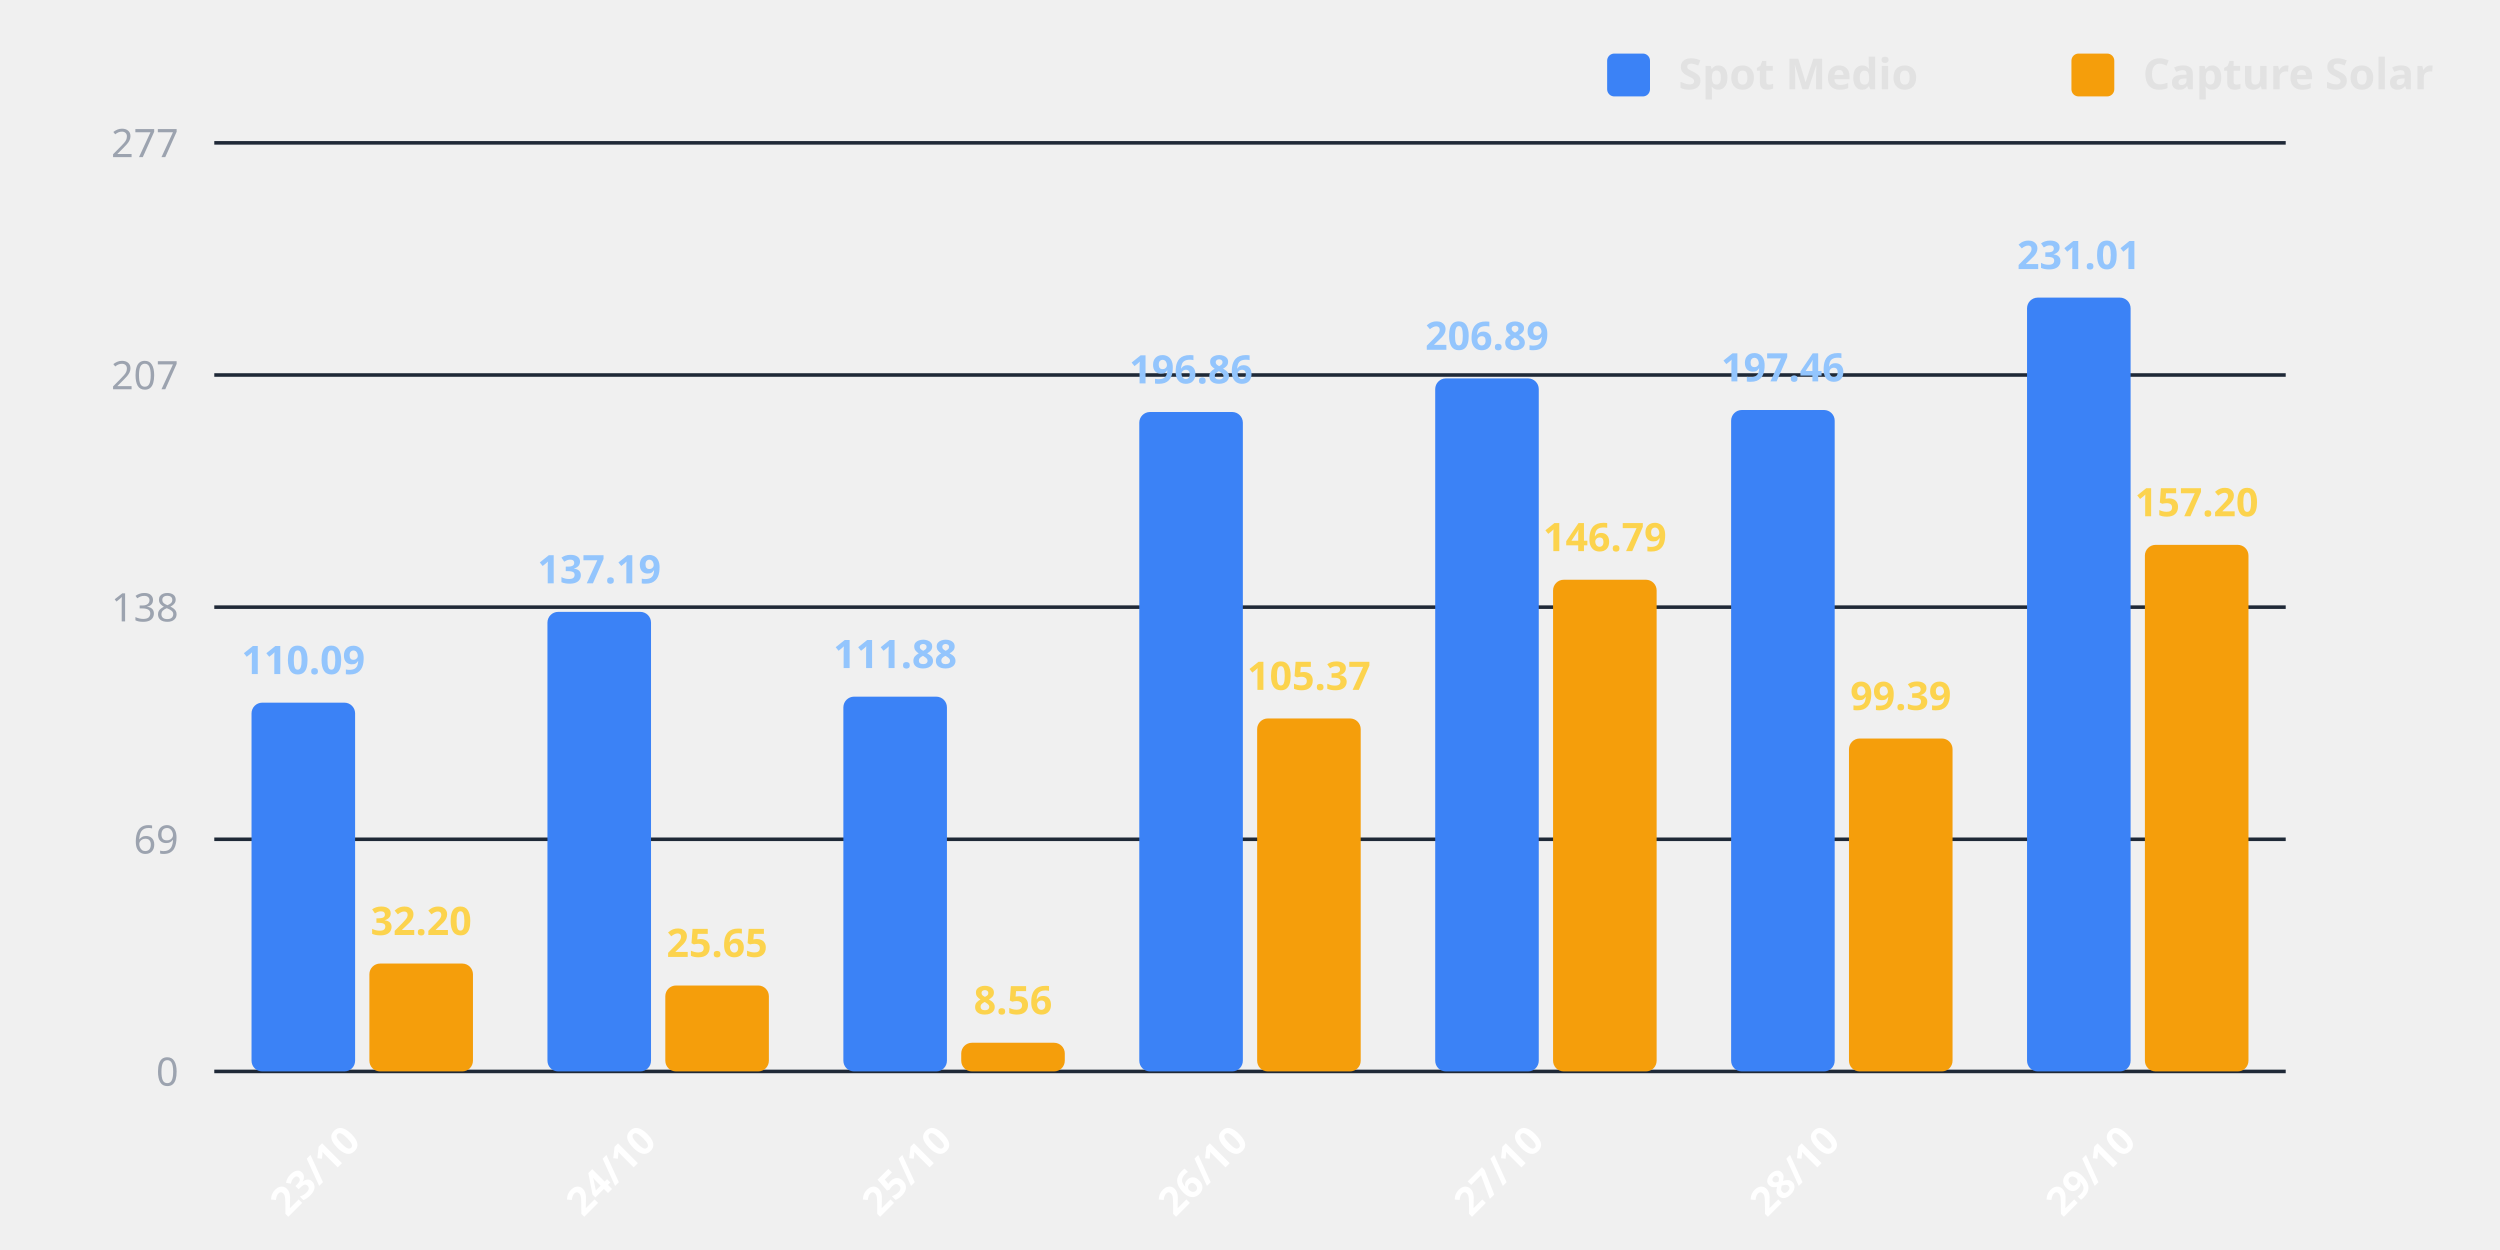
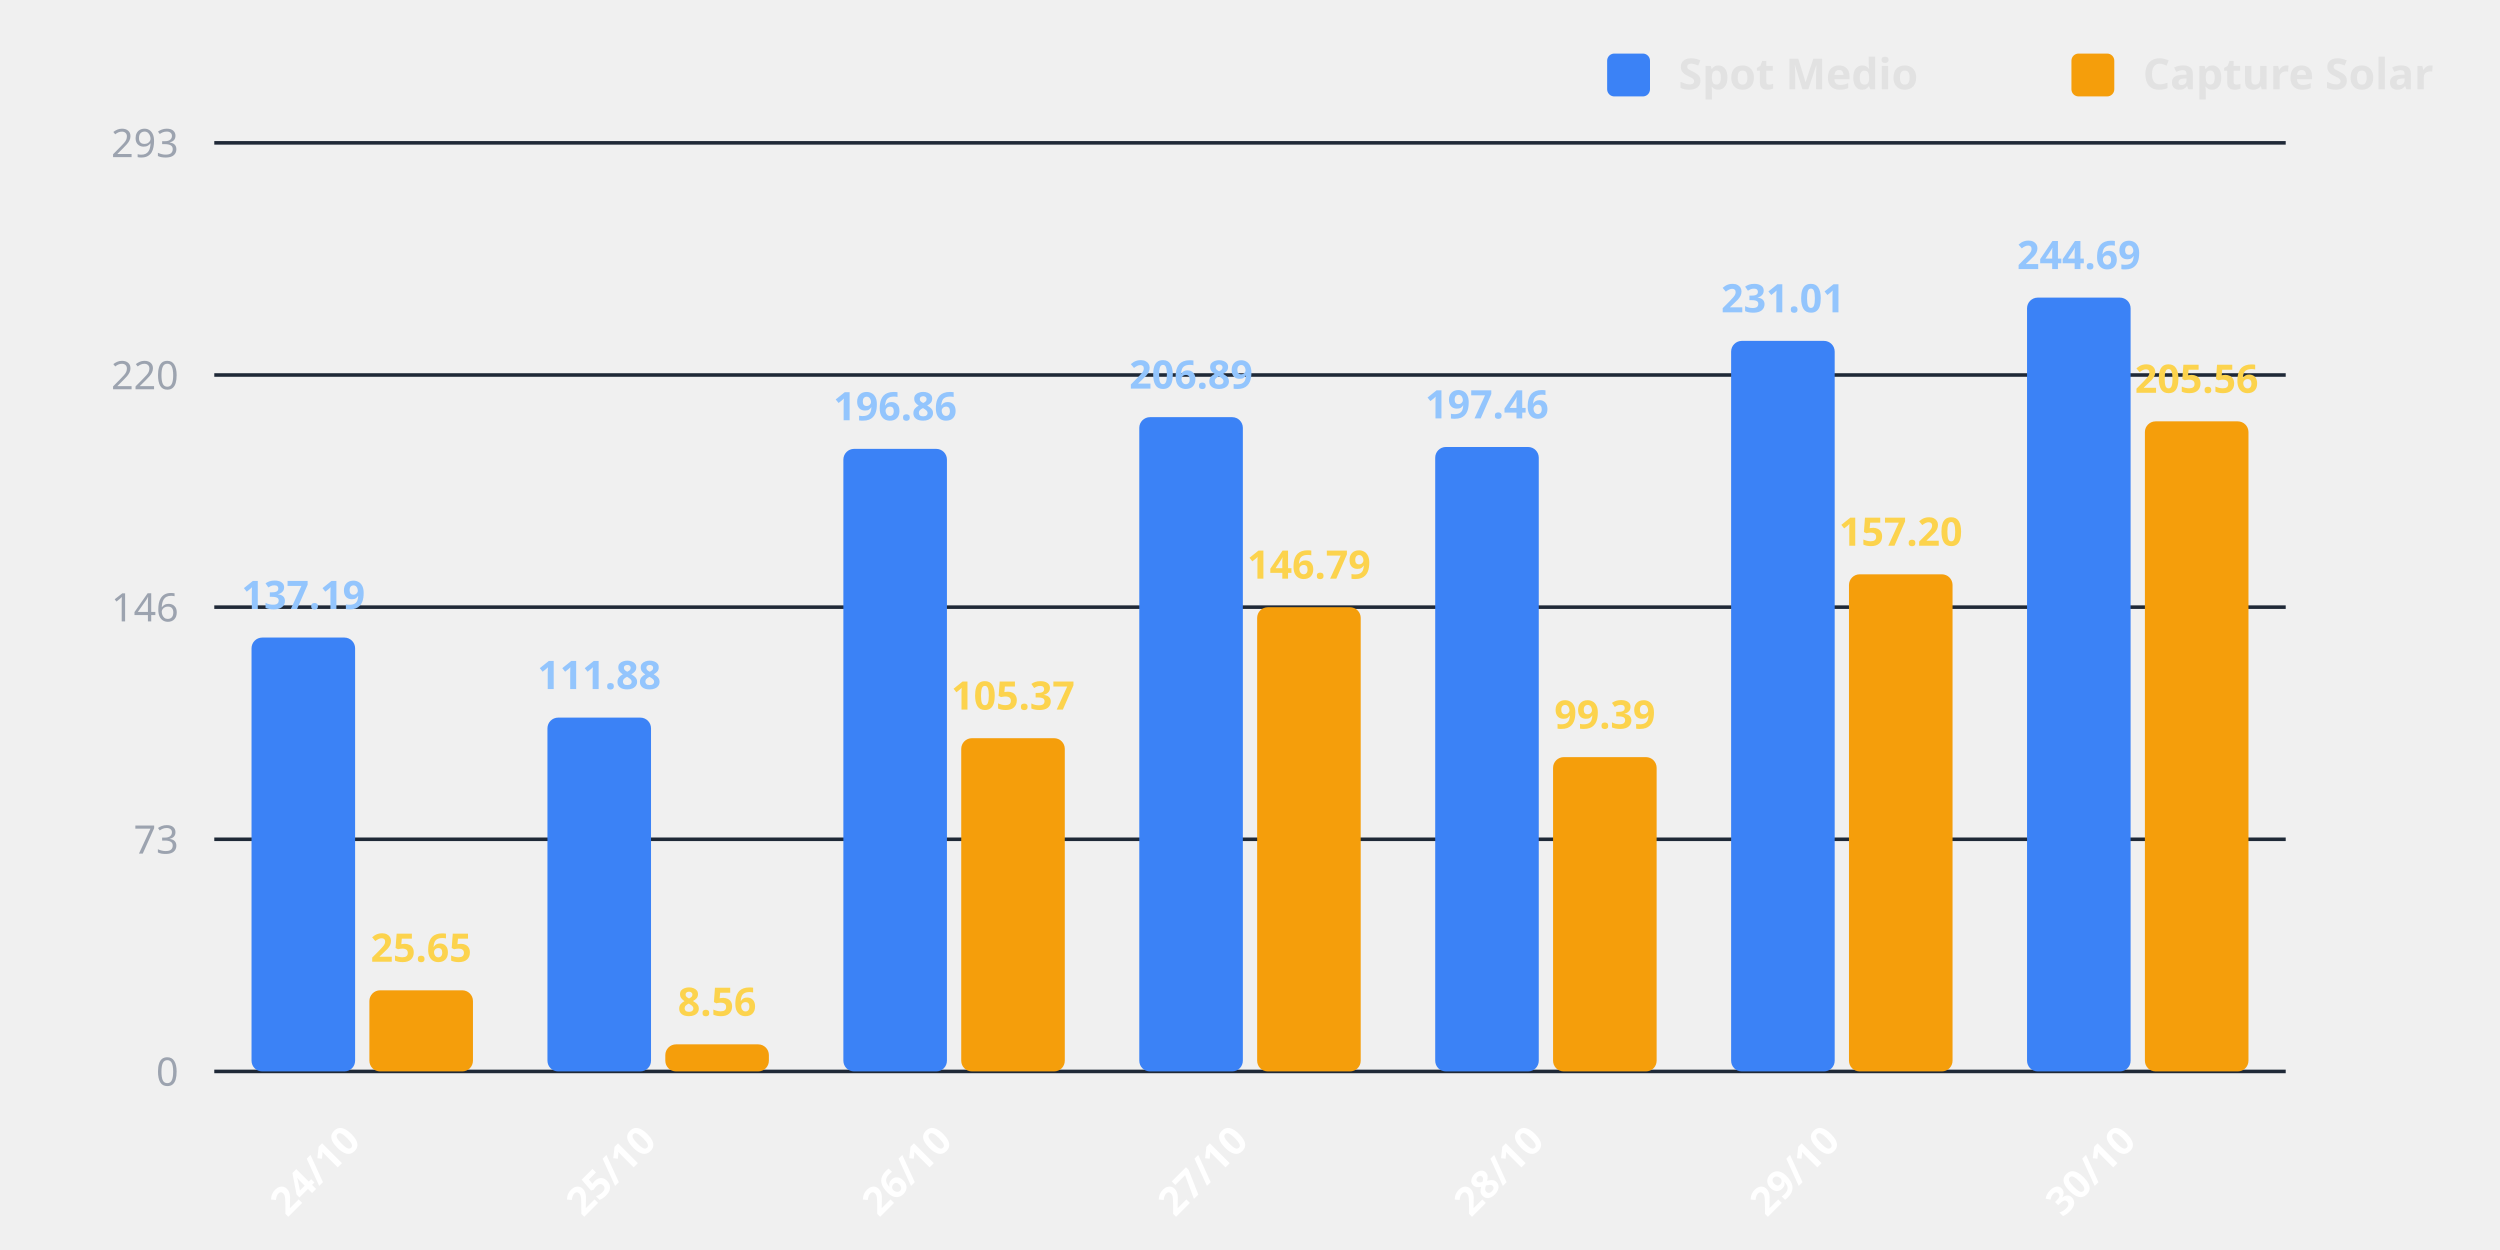
<svg xmlns="http://www.w3.org/2000/svg" viewBox="0 0 700 350" style="font-family: sans-serif; background-color: #0b0f19;">
  <rect x="450" y="15" width="12" height="12" fill="#3b82f6" rx="2" />
  <text x="470" y="25" font-size="12" fill="#e2e2e2" font-weight="bold">Spot Medio</text>
  <rect x="580" y="15" width="12" height="12" fill="#f59e0b" rx="2" />
  <text x="600" y="25" font-size="12" fill="#e2e2e2" font-weight="bold">Capture Solar</text>
  <line x1="60" y1="300.0" x2="640" y2="300.0" stroke="#1f2937" stroke-width="1" />
  <text x="50" y="304.0" text-anchor="end" font-size="11" fill="#9ca3af">0</text>
  <line x1="60" y1="235.0" x2="640" y2="235.0" stroke="#1f2937" stroke-width="1" />
-   <text x="50" y="239.0" text-anchor="end" font-size="11" fill="#9ca3af">69</text>
+   <text x="50" y="239.0" text-anchor="end" font-size="11" fill="#9ca3af">73</text>
  <line x1="60" y1="170.0" x2="640" y2="170.0" stroke="#1f2937" stroke-width="1" />
-   <text x="50" y="174.0" text-anchor="end" font-size="11" fill="#9ca3af">138</text>
+   <text x="50" y="174.0" text-anchor="end" font-size="11" fill="#9ca3af">146</text>
  <line x1="60" y1="105.0" x2="640" y2="105.0" stroke="#1f2937" stroke-width="1" />
-   <text x="50" y="109.0" text-anchor="end" font-size="11" fill="#9ca3af">207</text>
+   <text x="50" y="109.0" text-anchor="end" font-size="11" fill="#9ca3af">220</text>
  <line x1="60" y1="40.0" x2="640" y2="40.0" stroke="#1f2937" stroke-width="1" />
-   <text x="50" y="44.0" text-anchor="end" font-size="11" fill="#9ca3af">277</text>
-   <text x="101.429" y="320" text-anchor="end" transform="rotate(-45, 101.4286, 320)" font-size="11" font-weight="bold" fill="#ffffff">23/10</text>
-   <rect x="70.429" y="196.744" width="29.0" height="103.256" fill="#3b82f6" rx="3" />
-   <text x="84.929" y="188.744" text-anchor="middle" font-size="11" font-weight="bold" fill="#93c5fd">110.09</text>
-   <rect x="103.429" y="269.796" width="29.0" height="30.204" fill="#f59e0b" rx="3" />
-   <text x="117.929" y="261.796" text-anchor="middle" font-size="11" font-weight="bold" fill="#fcd34d">32.20</text>
-   <text x="184.286" y="320" text-anchor="end" transform="rotate(-45, 184.2857, 320)" font-size="11" font-weight="bold" fill="#ffffff">24/10</text>
-   <rect x="153.286" y="171.324" width="29.0" height="128.676" fill="#3b82f6" rx="3" />
-   <text x="167.786" y="163.324" text-anchor="middle" font-size="11" font-weight="bold" fill="#93c5fd">137.19</text>
-   <rect x="186.286" y="275.94" width="29.0" height="24.06" fill="#f59e0b" rx="3" />
-   <text x="200.786" y="267.94" text-anchor="middle" font-size="11" font-weight="bold" fill="#fcd34d">25.65</text>
-   <text x="267.143" y="320" text-anchor="end" transform="rotate(-45, 267.1429, 320)" font-size="11" font-weight="bold" fill="#ffffff">25/10</text>
-   <rect x="236.143" y="195.063" width="29.0" height="104.937" fill="#3b82f6" rx="3" />
-   <text x="250.643" y="187.063" text-anchor="middle" font-size="11" font-weight="bold" fill="#93c5fd">111.88</text>
-   <rect x="269.143" y="291.972" width="29.0" height="8.028" fill="#f59e0b" rx="3" />
-   <text x="283.643" y="283.972" text-anchor="middle" font-size="11" font-weight="bold" fill="#fcd34d">8.56</text>
-   <text x="350.0" y="320" text-anchor="end" transform="rotate(-45, 350.0, 320)" font-size="11" font-weight="bold" fill="#ffffff">26/10</text>
-   <rect x="319.0" y="115.36" width="29.0" height="184.64" fill="#3b82f6" rx="3" />
-   <text x="333.5" y="107.36" text-anchor="middle" font-size="11" font-weight="bold" fill="#93c5fd">196.86</text>
-   <rect x="352.0" y="201.167" width="29.0" height="98.833" fill="#f59e0b" rx="3" />
-   <text x="366.5" y="193.167" text-anchor="middle" font-size="11" font-weight="bold" fill="#fcd34d">105.37</text>
-   <text x="432.857" y="320" text-anchor="end" transform="rotate(-45, 432.8571, 320)" font-size="11" font-weight="bold" fill="#ffffff">27/10</text>
-   <rect x="401.857" y="105.954" width="29.0" height="194.046" fill="#3b82f6" rx="3" />
-   <text x="416.357" y="97.954" text-anchor="middle" font-size="11" font-weight="bold" fill="#93c5fd">206.89</text>
-   <rect x="434.857" y="162.326" width="29.0" height="137.674" fill="#f59e0b" rx="3" />
-   <text x="449.357" y="154.326" text-anchor="middle" font-size="11" font-weight="bold" fill="#fcd34d">146.79</text>
-   <text x="515.714" y="320" text-anchor="end" transform="rotate(-45, 515.7143, 320)" font-size="11" font-weight="bold" fill="#ffffff">28/10</text>
-   <rect x="484.714" y="114.799" width="29.0" height="185.201" fill="#3b82f6" rx="3" />
-   <text x="499.214" y="106.799" text-anchor="middle" font-size="11" font-weight="bold" fill="#93c5fd">197.46</text>
-   <rect x="517.714" y="206.782" width="29.0" height="93.218" fill="#f59e0b" rx="3" />
-   <text x="532.214" y="198.782" text-anchor="middle" font-size="11" font-weight="bold" fill="#fcd34d">99.39</text>
-   <text x="598.571" y="320" text-anchor="end" transform="rotate(-45, 598.5714, 320)" font-size="11" font-weight="bold" fill="#ffffff">29/10</text>
+   <text x="50" y="44.0" text-anchor="end" font-size="11" fill="#9ca3af">293</text>
+   <text x="101.429" y="320" text-anchor="end" transform="rotate(-45, 101.4286, 320)" font-size="11" font-weight="bold" fill="#ffffff">24/10</text>
+   <rect x="70.429" y="178.519" width="29.0" height="121.481" fill="#3b82f6" rx="3" />
+   <text x="84.929" y="170.519" text-anchor="middle" font-size="11" font-weight="bold" fill="#93c5fd">137.19</text>
+   <rect x="103.429" y="277.285" width="29.0" height="22.715" fill="#f59e0b" rx="3" />
+   <text x="117.929" y="269.285" text-anchor="middle" font-size="11" font-weight="bold" fill="#fcd34d">25.65</text>
+   <text x="184.286" y="320" text-anchor="end" transform="rotate(-45, 184.2857, 320)" font-size="11" font-weight="bold" fill="#ffffff">25/10</text>
+   <rect x="153.286" y="200.931" width="29.0" height="99.069" fill="#3b82f6" rx="3" />
+   <text x="167.786" y="192.931" text-anchor="middle" font-size="11" font-weight="bold" fill="#93c5fd">111.88</text>
+   <rect x="186.286" y="292.421" width="29.0" height="7.579" fill="#f59e0b" rx="3" />
+   <text x="200.786" y="284.421" text-anchor="middle" font-size="11" font-weight="bold" fill="#fcd34d">8.56</text>
+   <text x="267.143" y="320" text-anchor="end" transform="rotate(-45, 267.1429, 320)" font-size="11" font-weight="bold" fill="#ffffff">26/10</text>
+   <rect x="236.143" y="125.684" width="29.0" height="174.316" fill="#3b82f6" rx="3" />
+   <text x="250.643" y="117.684" text-anchor="middle" font-size="11" font-weight="bold" fill="#93c5fd">196.86</text>
+   <rect x="269.143" y="206.693" width="29.0" height="93.307" fill="#f59e0b" rx="3" />
+   <text x="283.643" y="198.693" text-anchor="middle" font-size="11" font-weight="bold" fill="#fcd34d">105.37</text>
+   <text x="350.0" y="320" text-anchor="end" transform="rotate(-45, 350.0, 320)" font-size="11" font-weight="bold" fill="#ffffff">27/10</text>
+   <rect x="319.0" y="116.804" width="29.0" height="183.196" fill="#3b82f6" rx="3" />
+   <text x="333.5" y="108.804" text-anchor="middle" font-size="11" font-weight="bold" fill="#93c5fd">206.89</text>
+   <rect x="352.0" y="170.023" width="29.0" height="129.977" fill="#f59e0b" rx="3" />
+   <text x="366.5" y="162.023" text-anchor="middle" font-size="11" font-weight="bold" fill="#fcd34d">146.79</text>
+   <text x="432.857" y="320" text-anchor="end" transform="rotate(-45, 432.8571, 320)" font-size="11" font-weight="bold" fill="#ffffff">28/10</text>
+   <rect x="401.857" y="125.154" width="29.0" height="174.846" fill="#3b82f6" rx="3" />
+   <text x="416.357" y="117.154" text-anchor="middle" font-size="11" font-weight="bold" fill="#93c5fd">197.46</text>
+   <rect x="434.857" y="211.994" width="29.0" height="88.006" fill="#f59e0b" rx="3" />
+   <text x="449.357" y="203.994" text-anchor="middle" font-size="11" font-weight="bold" fill="#fcd34d">99.39</text>
+   <text x="515.714" y="320" text-anchor="end" transform="rotate(-45, 515.7143, 320)" font-size="11" font-weight="bold" fill="#ffffff">29/10</text>
+   <rect x="484.714" y="95.448" width="29.0" height="204.552" fill="#3b82f6" rx="3" />
+   <text x="499.214" y="87.448" text-anchor="middle" font-size="11" font-weight="bold" fill="#93c5fd">231.01</text>
+   <rect x="517.714" y="160.805" width="29.0" height="139.195" fill="#f59e0b" rx="3" />
+   <text x="532.214" y="152.805" text-anchor="middle" font-size="11" font-weight="bold" fill="#fcd34d">157.20</text>
+   <text x="598.571" y="320" text-anchor="end" transform="rotate(-45, 598.5714, 320)" font-size="11" font-weight="bold" fill="#ffffff">30/10</text>
  <rect x="567.571" y="83.333" width="29.0" height="216.667" fill="#3b82f6" rx="3" />
-   <text x="582.071" y="75.333" text-anchor="middle" font-size="11" font-weight="bold" fill="#93c5fd">231.01</text>
-   <rect x="600.571" y="152.561" width="29.0" height="147.439" fill="#f59e0b" rx="3" />
-   <text x="615.071" y="144.561" text-anchor="middle" font-size="11" font-weight="bold" fill="#fcd34d">157.20</text>
+   <text x="582.071" y="75.333" text-anchor="middle" font-size="11" font-weight="bold" fill="#93c5fd">244.69</text>
+   <rect x="600.571" y="117.981" width="29.0" height="182.019" fill="#f59e0b" rx="3" />
+   <text x="615.071" y="109.981" text-anchor="middle" font-size="11" font-weight="bold" fill="#fcd34d">205.56</text>
</svg>
